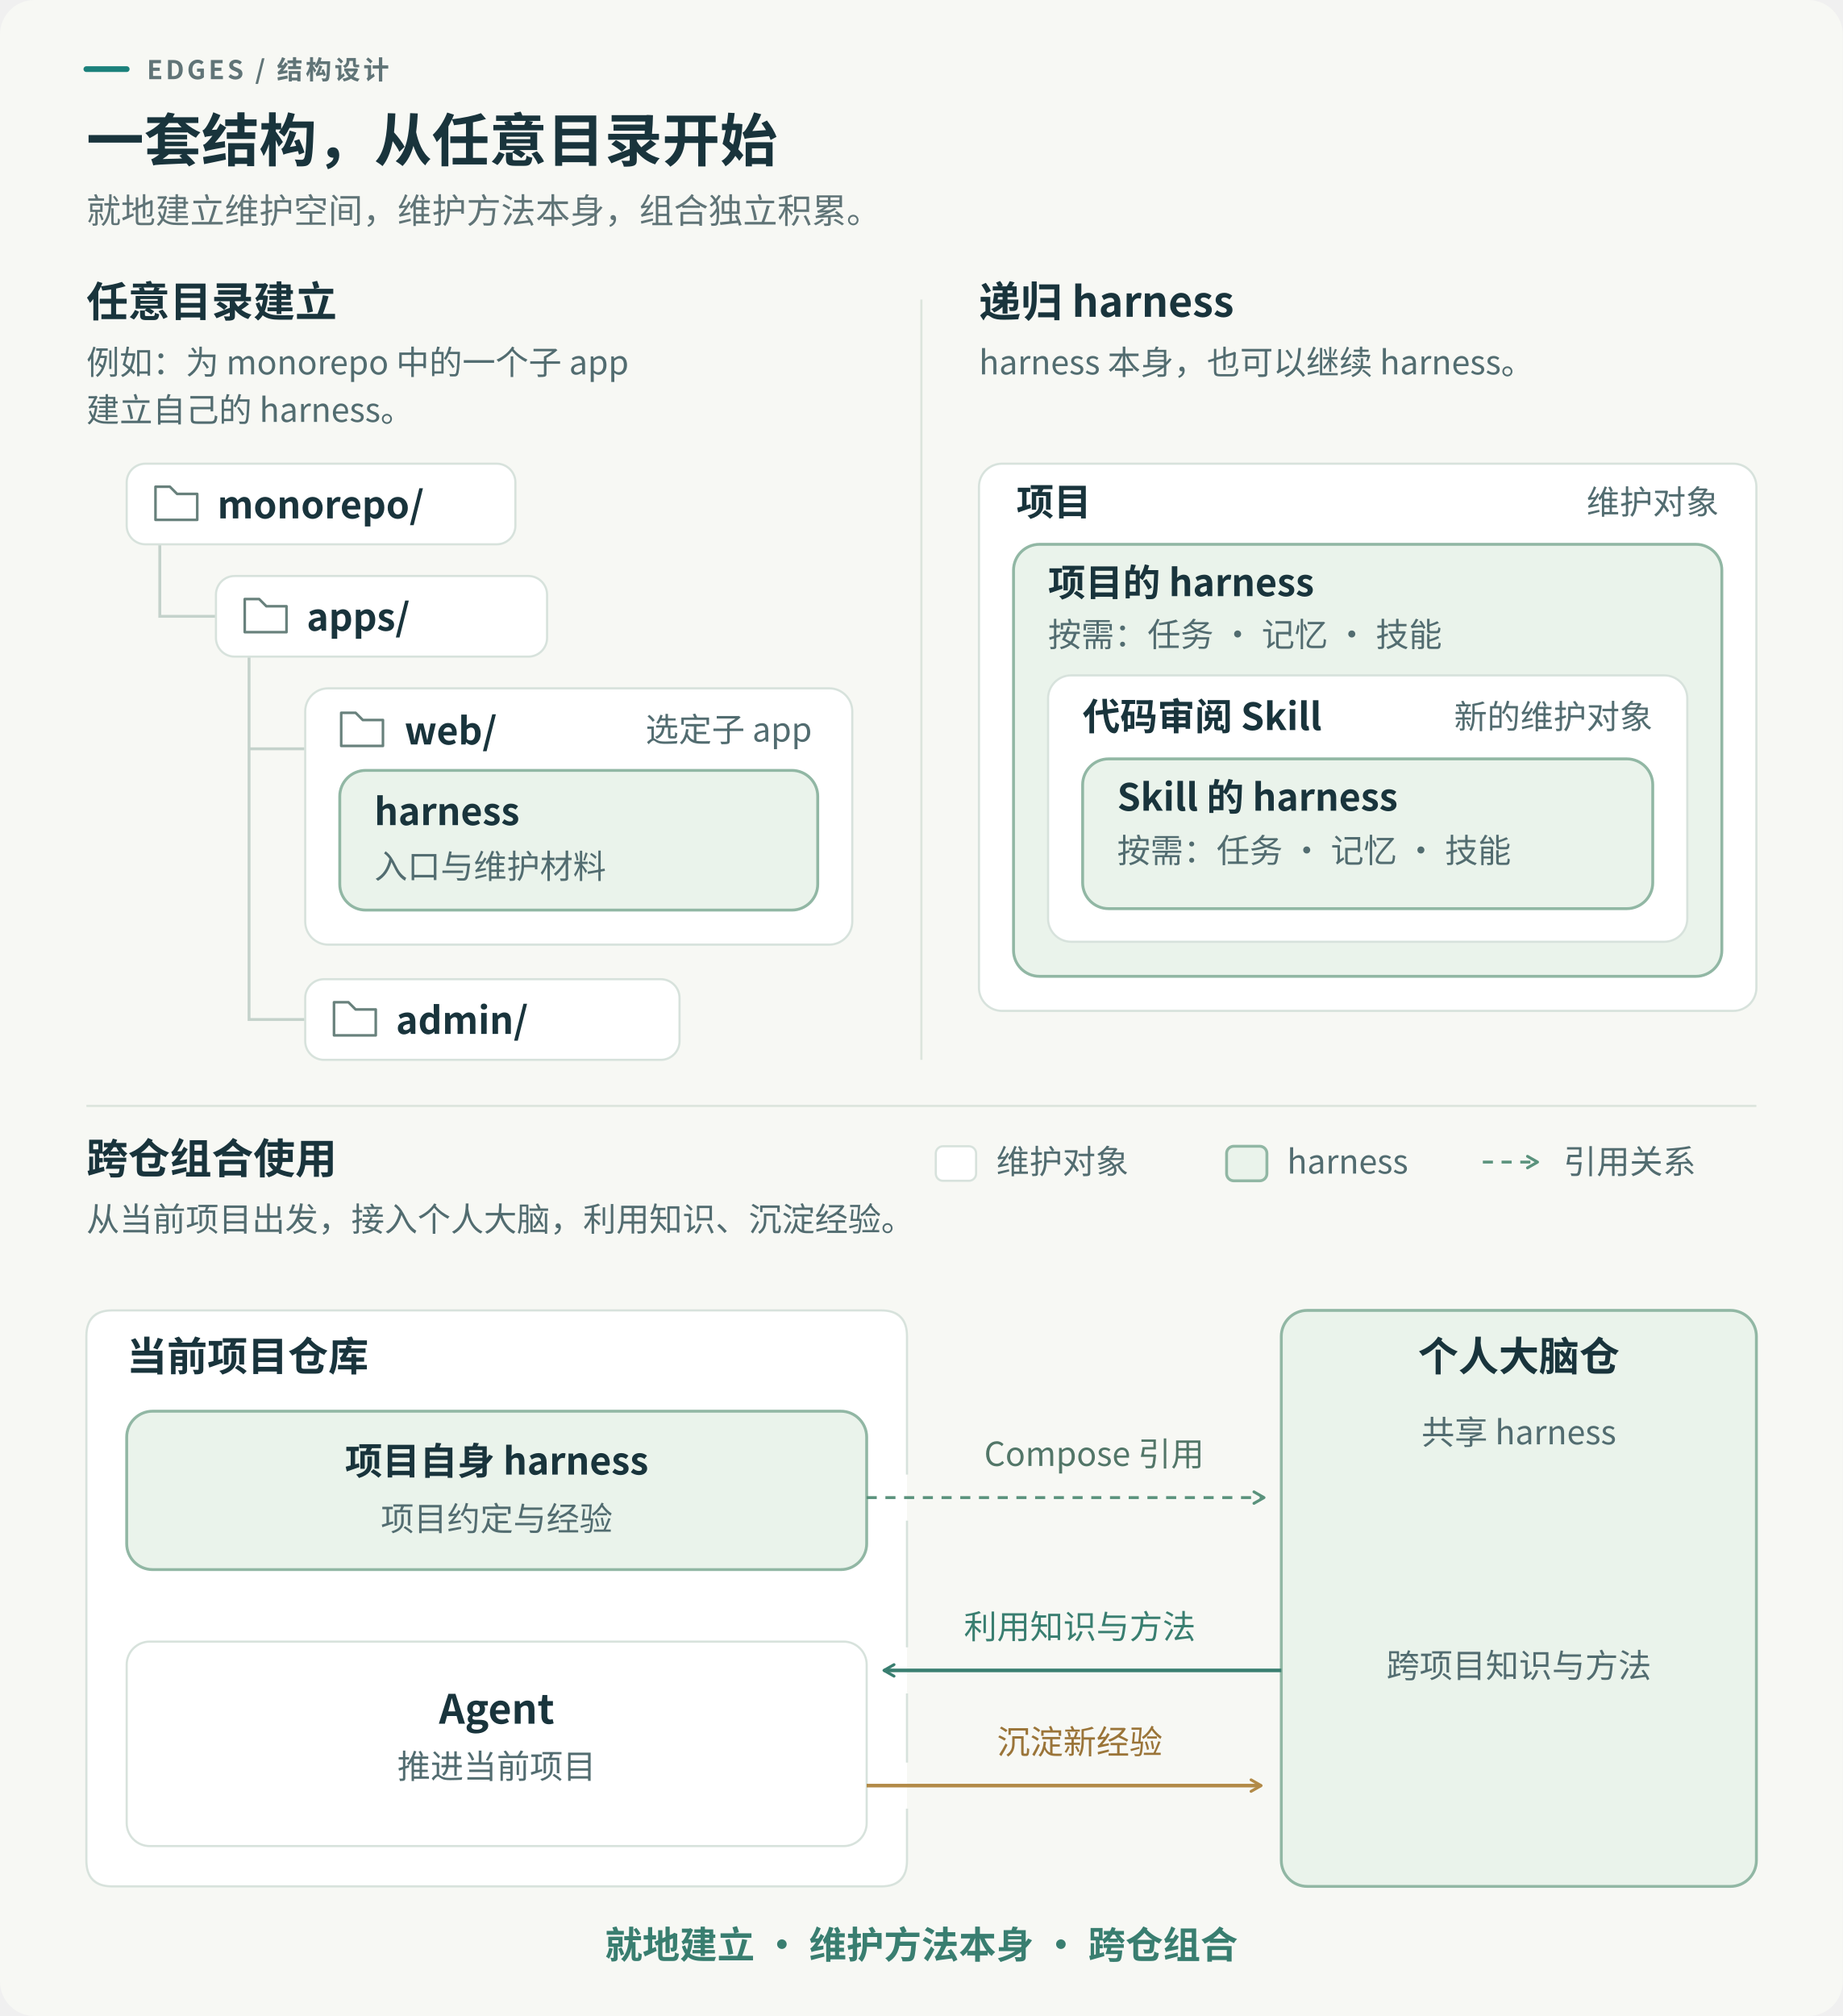
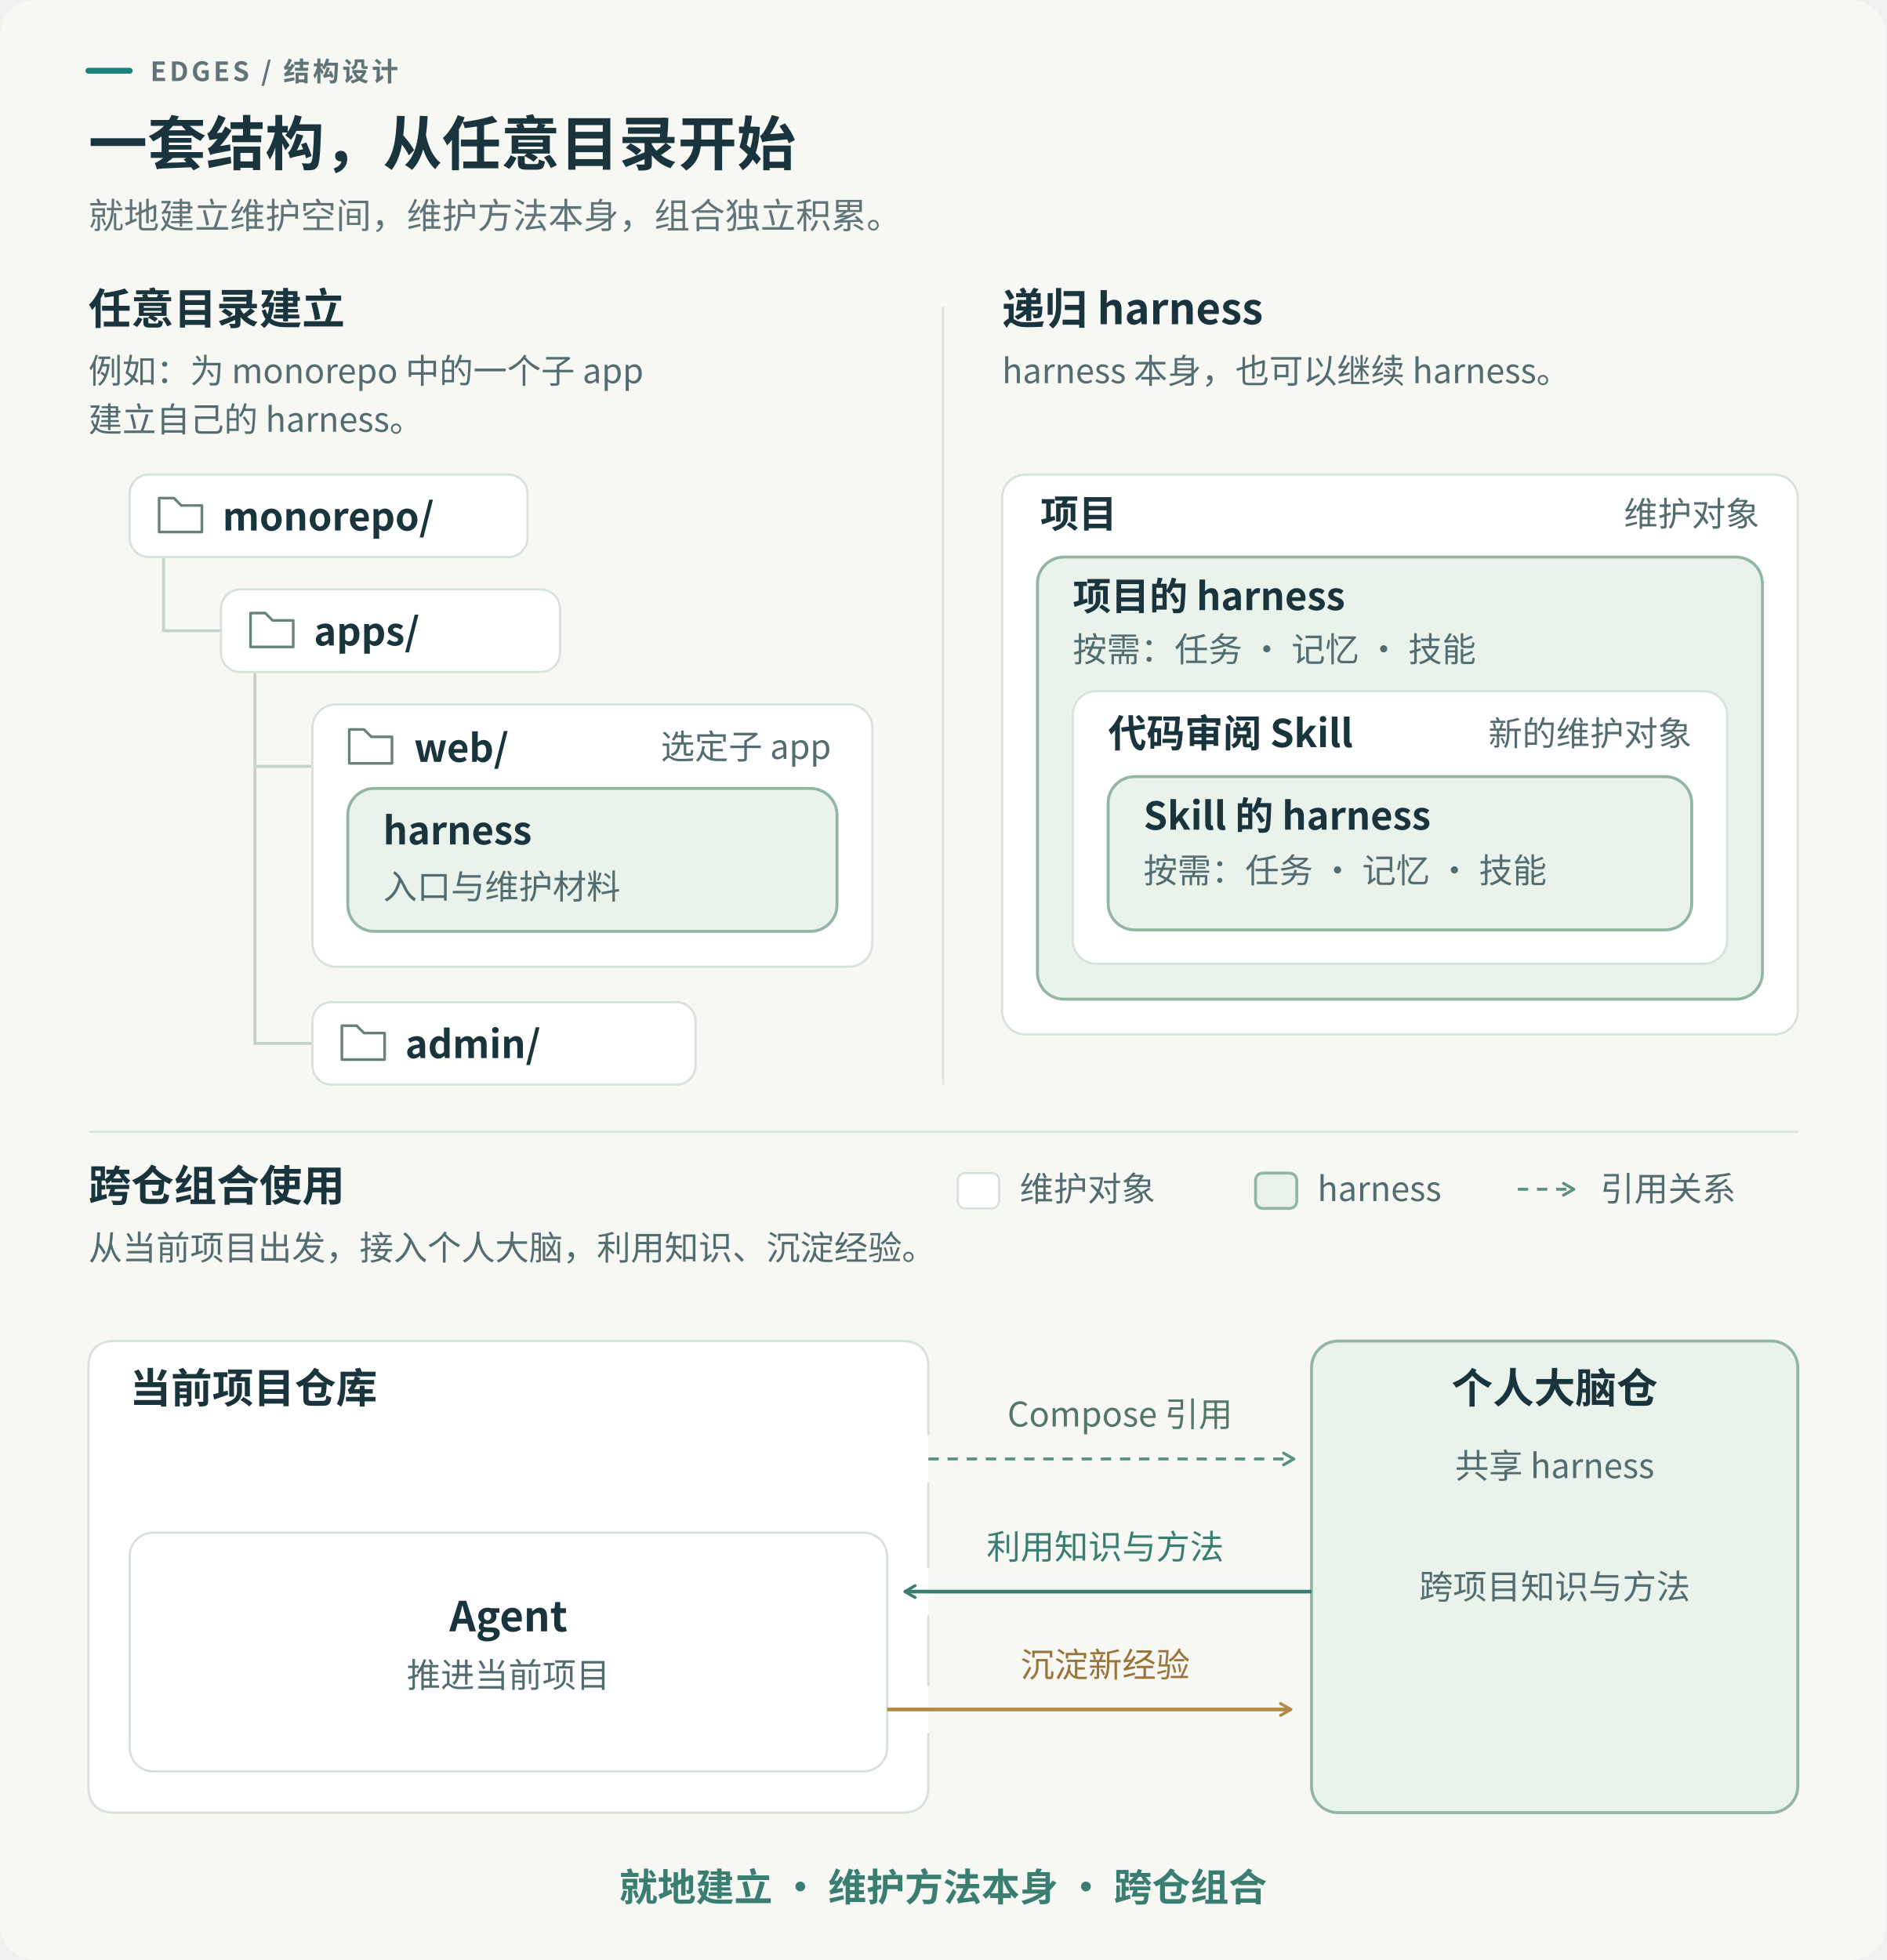
- <svg xmlns="http://www.w3.org/2000/svg" width="1280" height="1400" viewBox="0 0 1280 1400" role="img" aria-labelledby="title description">
+ <svg xmlns="http://www.w3.org/2000/svg" width="1280" height="1330" viewBox="0 0 1280 1330" role="img" aria-labelledby="title description">
  <defs>
    <style>
      text { font-family: -apple-system, BlinkMacSystemFont, "Segoe UI", "PingFang SC", "Microsoft YaHei", "Noto Sans CJK SC", sans-serif; }
      .ink { fill: #19343c; }
      .muted { fill: #607477; }
      .heading { font-size: 29px; font-weight: 650; fill: #19343c; }
      .node-title { font-size: 26px; font-weight: 600; fill: #19343c; }
      .body { font-size: 23px; fill: #526c70; }
      .plain-node { fill: #ffffff; stroke: #d7e2dc; stroke-width: 1.5; }
      .folder { fill: none; stroke: #68817c; stroke-width: 1.8; stroke-linecap: round; stroke-linejoin: round; }
      .selected-folder { fill: none; stroke: #397e70; stroke-width: 1.8; stroke-linecap: round; stroke-linejoin: round; }
    </style>
    <marker id="compose-arrow" markerWidth="11" markerHeight="10" refX="8" refY="5" orient="auto" markerUnits="userSpaceOnUse">
      <path d="m1 1 7 4-7 4" fill="none" stroke="#5a927c" stroke-width="2" stroke-linecap="round" stroke-linejoin="round" />
    </marker>
    <marker id="knowledge-arrow" markerWidth="11" markerHeight="10" refX="8" refY="5" orient="auto" markerUnits="userSpaceOnUse">
      <path d="m1 1 7 4-7 4" fill="none" stroke="#397e70" stroke-width="2" stroke-linecap="round" stroke-linejoin="round" />
    </marker>
    <marker id="experience-arrow" markerWidth="11" markerHeight="10" refX="8" refY="5" orient="auto" markerUnits="userSpaceOnUse">
      <path d="m1 1 7 4-7 4" fill="none" stroke="#b28a47" stroke-width="2" stroke-linecap="round" stroke-linejoin="round" />
    </marker>
  </defs>
-   <rect width="1280" height="1400" rx="24" fill="#f7f8f4" />
+   <rect width="1280" height="1330" rx="24" fill="#f7f8f4" />
  <path d="M60 48h28" stroke="#1b817b" stroke-width="4" stroke-linecap="round" />
  <text x="102" y="55" class="muted" font-size="18" font-weight="600" letter-spacing="2">EDGES / 结构设计</text>
  <text x="60" y="112" class="ink" font-size="40" font-weight="650">一套结构，从任意目录开始</text>
  <text x="60" y="155" class="muted" font-size="24">就地建立维护空间，维护方法本身，组合独立积累。</text>
  <text x="60" y="220" class="heading">任意目录建立</text>
  <text x="60" y="260" class="body">例如：为 monorepo 中的一个子 app</text>
  <text x="60" y="293" class="body">建立自己的 harness。</text>
  <text x="680" y="220" class="heading">递归 harness</text>
  <text x="680" y="260" class="body">harness 本身，也可以继续 harness。</text>
  <path d="M640 208v528" stroke="#dce5dd" stroke-width="1.5" />
  <path d="M111 378v50h39M173 456v252h39M173 520h39" fill="none" stroke="#c4d2cb" stroke-width="2" />
  <rect x="88" y="322" width="270" height="56" rx="13" class="plain-node" />
  <path d="M108 338h10l5 5h14v18h-29z" class="folder" />
  <text x="151" y="360" class="node-title">monorepo/</text>
  <rect x="150" y="400" width="230" height="56" rx="13" class="plain-node" />
  <path d="M170 416h10l5 5h14v18h-29z" class="folder" />
  <text x="213" y="438" class="node-title">apps/</text>
  <rect x="212" y="478" width="380" height="178" rx="16" class="plain-node" />
  <path d="M237 495h10l5 5h14v18h-29z" class="folder" />
  <text x="281" y="517" class="node-title">web/</text>
  <text x="564" y="515" class="body" text-anchor="end">选定子 app</text>
  <rect x="236" y="535" width="332" height="97" rx="18" fill="#eaf3eb" stroke="#91b7a4" stroke-width="2" />
  <text x="260" y="573" class="node-title">harness</text>
  <text x="260" y="610" class="body">入口与维护材料</text>
  <rect x="212" y="680" width="260" height="56" rx="13" class="plain-node" />
  <path d="M232 696h10l5 5h14v18h-29z" class="folder" />
  <text x="275" y="718" class="node-title">admin/</text>
  <rect x="680" y="322" width="540" height="380" rx="16" class="plain-node" />
  <text x="706" y="358" class="node-title">项目</text>
  <text x="1194" y="357" class="body" text-anchor="end">维护对象</text>
  <rect x="704" y="378" width="492" height="300" rx="18" fill="#eaf3eb" stroke="#91b7a4" stroke-width="2" />
  <text x="728" y="414" class="node-title">项目的 harness</text>
  <text x="728" y="449" class="body">按需：任务 · 记忆 · 技能</text>
  <rect x="728" y="469" width="444" height="185" rx="16" class="plain-node" />
  <text x="752" y="507" class="node-title">代码审阅 Skill</text>
  <text x="1148" y="506" class="body" text-anchor="end">新的维护对象</text>
  <rect x="752" y="527" width="396" height="104" rx="18" fill="#eaf3eb" stroke="#91b7a4" stroke-width="2" />
  <text x="776" y="563" class="node-title">Skill 的 harness</text>
  <text x="776" y="599" class="body">按需：任务 · 记忆 · 技能</text>
  <path d="M60 768h1160" stroke="#dce5dd" stroke-width="1.5" />
  <text x="60" y="815" class="heading">跨仓组合使用</text>
  <rect x="650" y="796" width="28" height="24" rx="5" class="plain-node" />
  <text x="692" y="815" class="body">维护对象</text>
  <rect x="852" y="796" width="28" height="24" rx="5" fill="#eaf3eb" stroke="#91b7a4" stroke-width="2" />
  <text x="894" y="815" class="body">harness</text>
  <path d="M1030 807h38" stroke="#5a927c" stroke-width="2" stroke-dasharray="7 6" marker-end="url(#compose-arrow)" />
  <text x="1086" y="815" class="body">引用关系</text>
  <text x="60" y="855" class="body">从当前项目出发，接入个人大脑，利用知识、沉淀经验。</text>
-   <rect x="60" y="910" width="570" height="400" rx="18" fill="#ffffff" />
-   <path d="M630 1024V928q0-18-18-18H78q-18 0-18 18v364q0 18 18 18h534q18 0 18-18v-36M630 1056v88M630 1176v48" fill="none" stroke="#d7e2dc" stroke-width="1.5" />
+   <rect x="60" y="910" width="570" height="320" rx="18" fill="#ffffff" />
+   <path d="M630 974V928q0-18-18-18H78q-18 0-18 18v284q0 18 18 18h534q18 0 18-18v-36M630 1006v58M630 1096v48" fill="none" stroke="#d7e2dc" stroke-width="1.5" />
  <text x="88" y="952" class="ink" font-size="28" font-weight="650">当前项目仓库</text>
-   <rect x="88" y="980" width="514" height="110" rx="18" fill="#eaf3eb" stroke="#91b7a4" stroke-width="2" />
-   <text x="345" y="1024" class="node-title" text-anchor="middle">项目自身 harness</text>
-   <text x="345" y="1063" class="body" text-anchor="middle">项目约定与经验</text>
-   <rect x="88" y="1140" width="514" height="142" rx="16" class="plain-node" />
-   <text x="345" y="1197" class="ink" font-size="28" font-weight="650" text-anchor="middle">Agent</text>
-   <text x="345" y="1235" class="body" text-anchor="middle">推进当前项目</text>
-   <rect x="890" y="910" width="330" height="400" rx="18" fill="#eaf3eb" stroke="#91b7a4" stroke-width="2" />
+   <rect x="88" y="1040" width="514" height="162" rx="16" class="plain-node" />
+   <text x="345" y="1107" class="ink" font-size="28" font-weight="650" text-anchor="middle">Agent</text>
+   <text x="345" y="1145" class="body" text-anchor="middle">推进当前项目</text>
+   <rect x="890" y="910" width="330" height="320" rx="18" fill="#eaf3eb" stroke="#91b7a4" stroke-width="2" />
  <text x="1055" y="952" class="ink" font-size="28" font-weight="650" text-anchor="middle">个人大脑仓</text>
  <text x="1055" y="1003" class="body" text-anchor="middle">共享 harness</text>
-   <text x="1055" y="1165" class="body" text-anchor="middle">跨项目知识与方法</text>
-   <path d="M602 1040H878" fill="none" stroke="#5a927c" stroke-width="2" stroke-dasharray="7 6" marker-end="url(#compose-arrow)" />
-   <text x="760" y="1018" fill="#527668" font-size="23" text-anchor="middle">Compose 引用</text>
-   <path d="M890 1160H614" fill="none" stroke="#397e70" stroke-width="2.5" marker-end="url(#knowledge-arrow)" />
-   <text x="750" y="1138" fill="#397e70" font-size="23" text-anchor="middle">利用知识与方法</text>
-   <path d="M602 1240H876" fill="none" stroke="#b28a47" stroke-width="2.5" marker-end="url(#experience-arrow)" />
-   <text x="750" y="1218" fill="#9a7438" font-size="23" text-anchor="middle">沉淀新经验</text>
-   <text x="640" y="1360" fill="#397e70" font-size="26" font-weight="600" text-anchor="middle">就地建立 · 维护方法本身 · 跨仓组合</text>
+   <text x="1055" y="1085" class="body" text-anchor="middle">跨项目知识与方法</text>
+   <path d="M630 990H878" fill="none" stroke="#5a927c" stroke-width="2" stroke-dasharray="7 6" marker-end="url(#compose-arrow)" />
+   <text x="760" y="968" fill="#527668" font-size="23" text-anchor="middle">Compose 引用</text>
+   <path d="M890 1080H614" fill="none" stroke="#397e70" stroke-width="2.5" marker-end="url(#knowledge-arrow)" />
+   <text x="750" y="1058" fill="#397e70" font-size="23" text-anchor="middle">利用知识与方法</text>
+   <path d="M602 1160H876" fill="none" stroke="#b28a47" stroke-width="2.5" marker-end="url(#experience-arrow)" />
+   <text x="750" y="1138" fill="#9a7438" font-size="23" text-anchor="middle">沉淀新经验</text>
+   <text x="640" y="1290" fill="#397e70" font-size="26" font-weight="600" text-anchor="middle">就地建立 · 维护方法本身 · 跨仓组合</text>
</svg>
